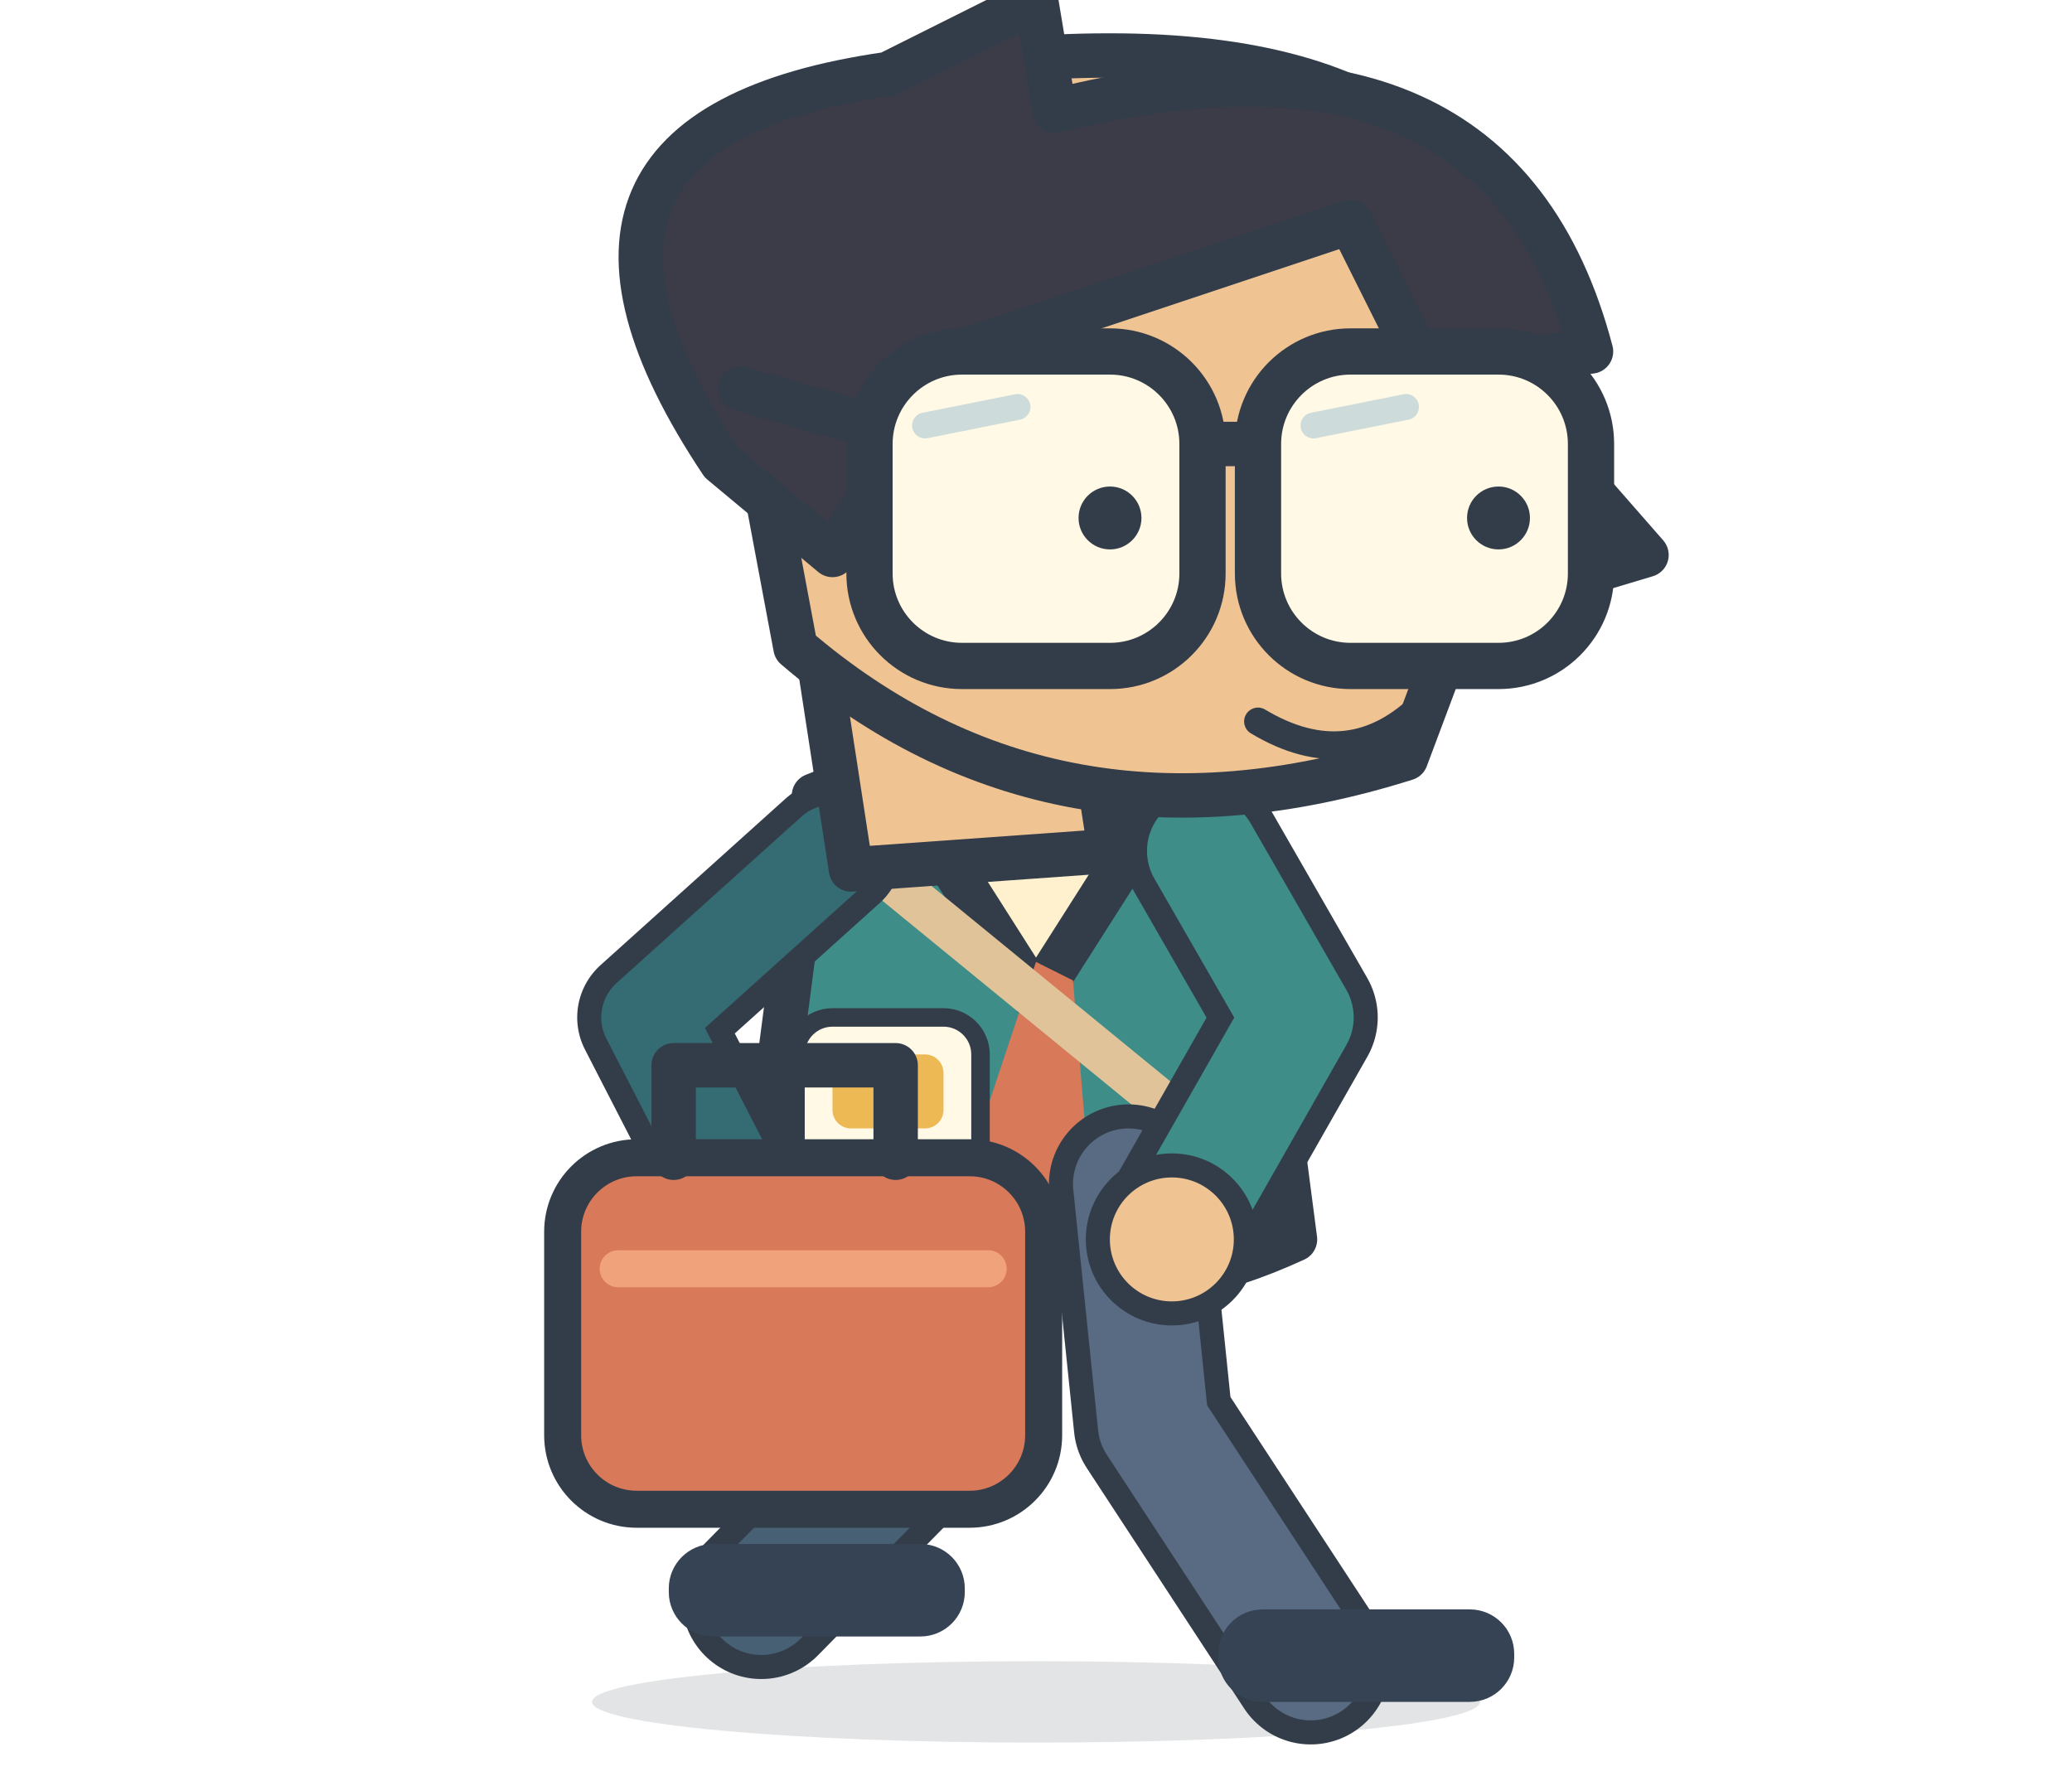
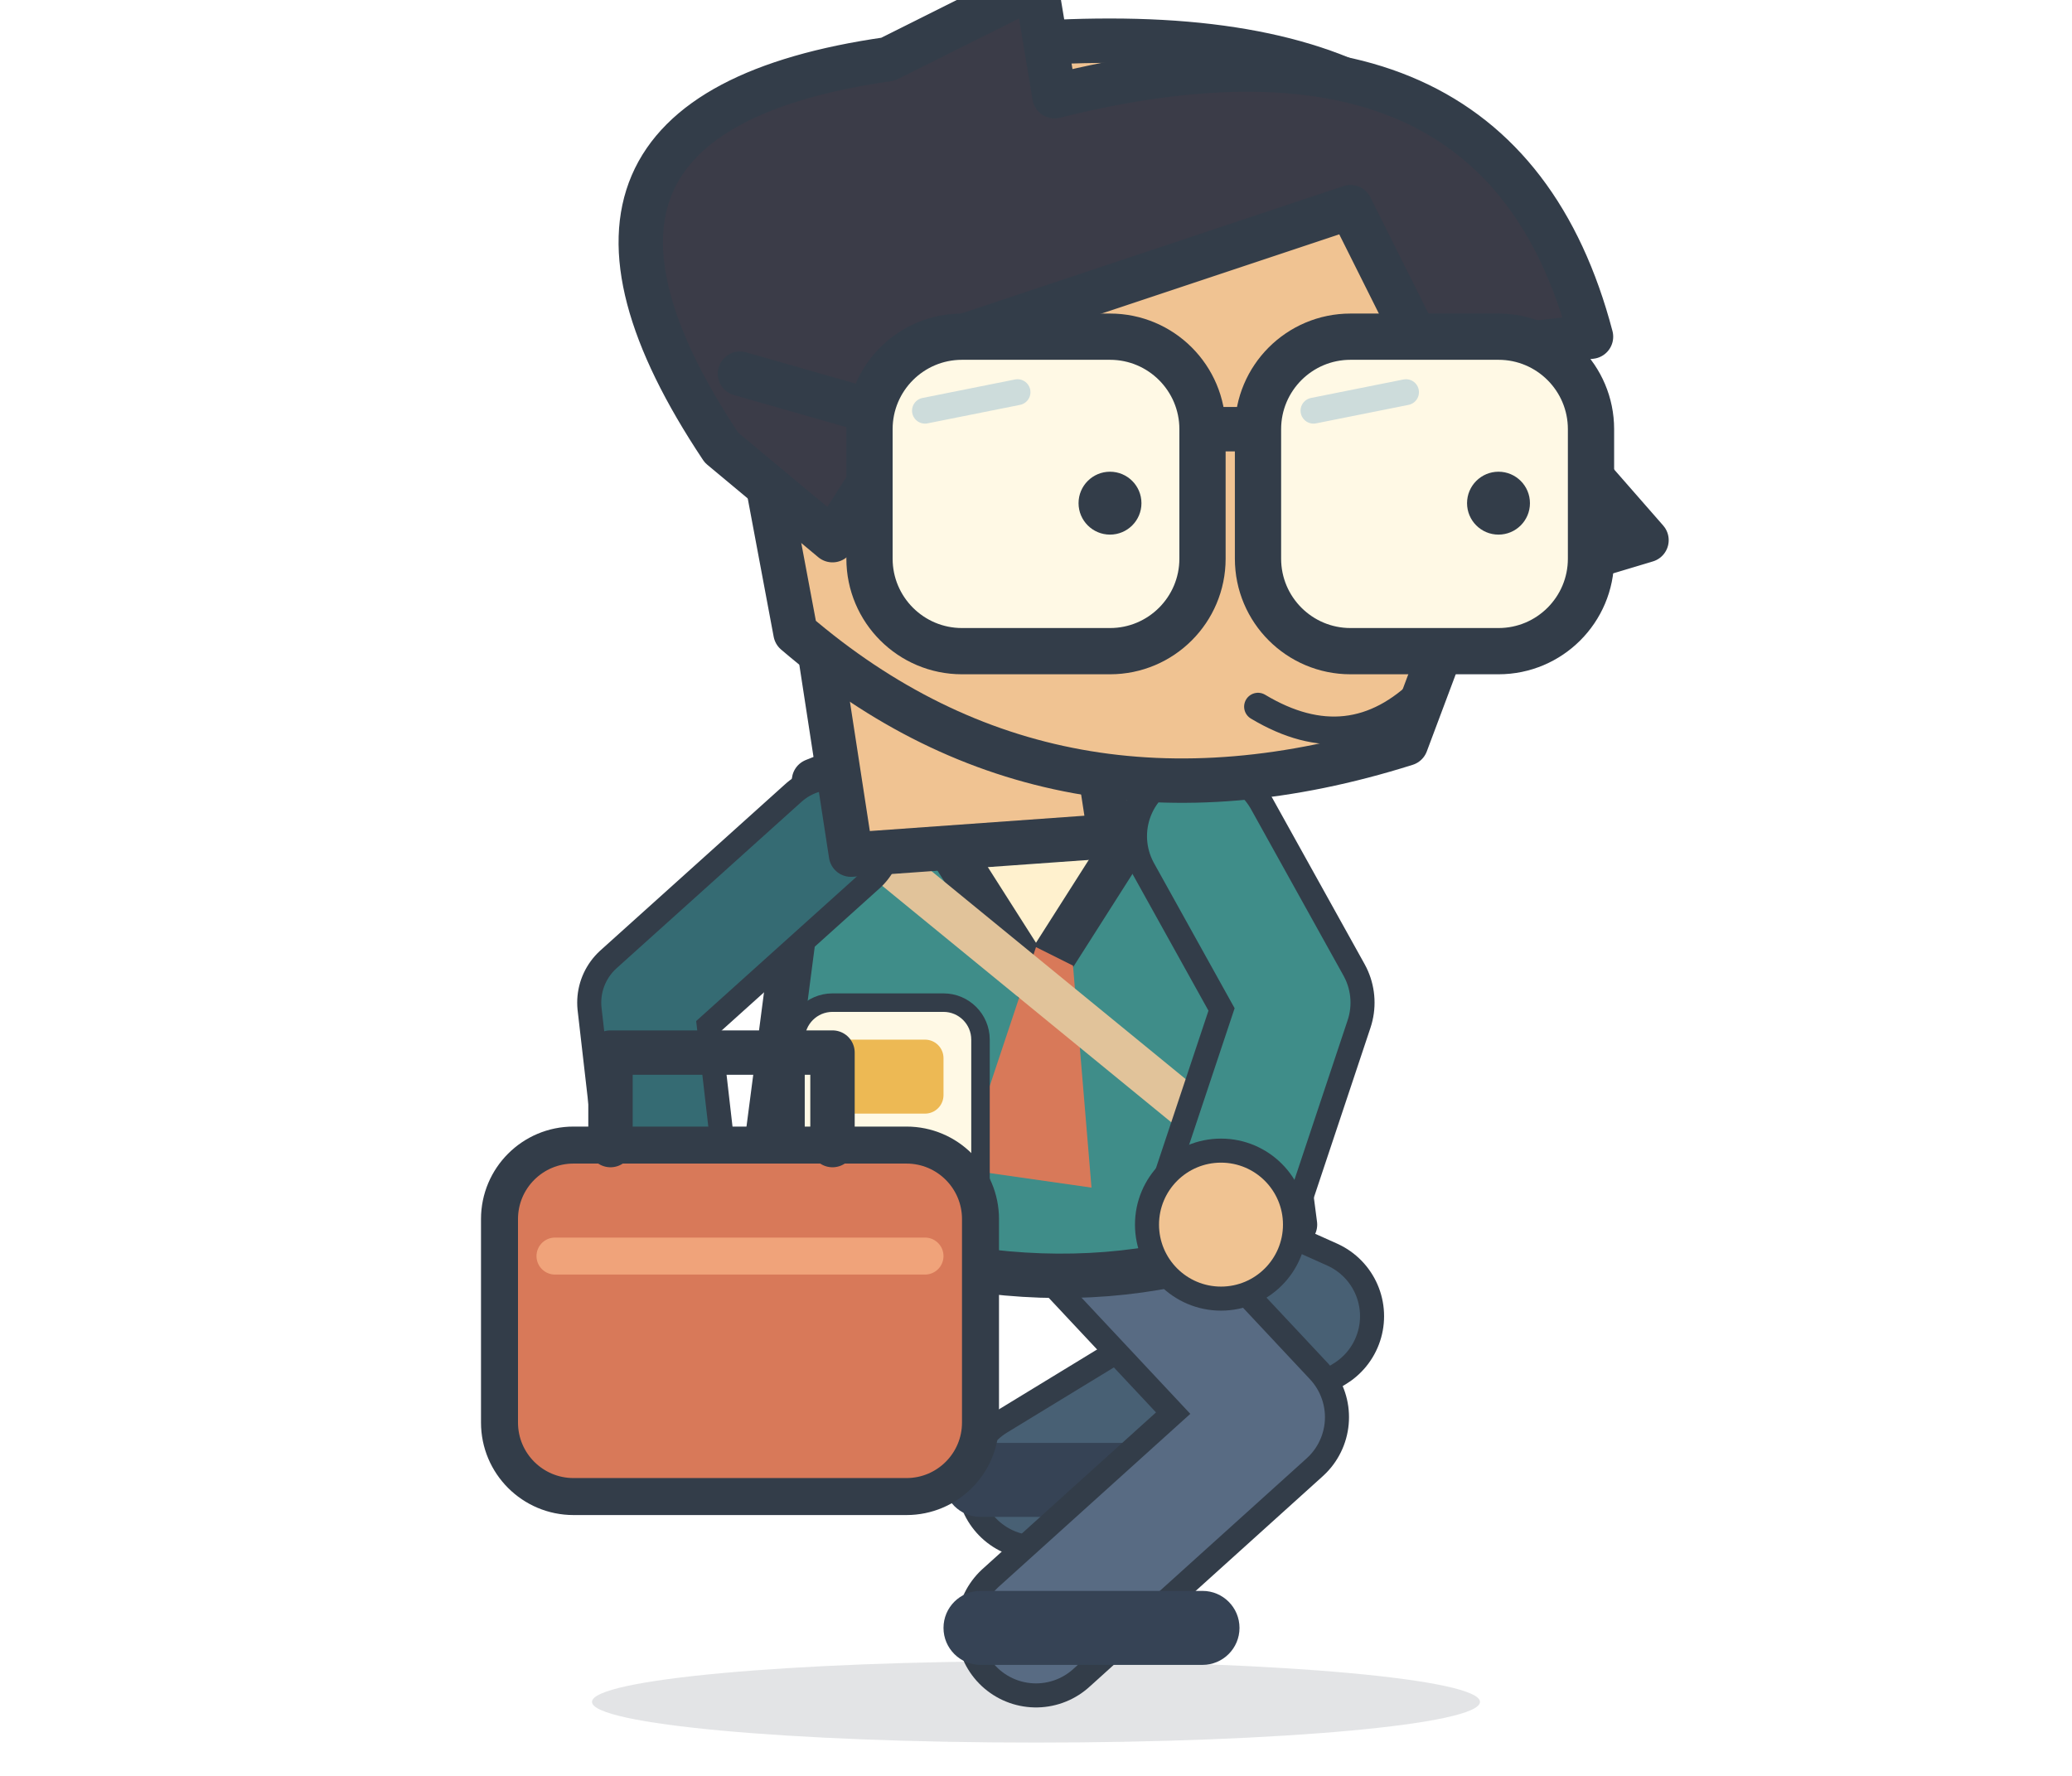
<svg xmlns="http://www.w3.org/2000/svg" width="112" height="96" viewBox="0 0 112 96">
  <ellipse cx="56" cy="92" rx="24" ry="2.2" fill="#333d49" opacity=".14" />
-   <path d="M51 64L50.46 77L41.151 86.464" fill="none" stroke="#333d49" stroke-width="8.6" stroke-linejoin="round" stroke-linecap="round" />
-   <path d="M51 64L50.46 77L41.151 86.464" fill="none" stroke="#486074" stroke-width="6" stroke-linejoin="round" stroke-linecap="round" />
-   <rect x="36.151" y="83.464" width="16" height="5" rx="2.4" fill="#364355" />
-   <path d="M44 43q12-5 23 1l3 23q-13 6-29-1Z" fill="#3f8d89" stroke="#333d49" stroke-width="2.4" stroke-linejoin="round" stroke-linecap="round" />
-   <path d="m49 43 7 11 7-11" fill="#fff1ce" stroke="#333d49" stroke-width="2.4" stroke-linejoin="round" stroke-linecap="round" />
-   <path d="m56 52-4 12 7 1-1-12" fill="#d87959" />
-   <path d="m45 45 22 18" fill="none" stroke="#e1c39a" stroke-width="2.3" stroke-linejoin="round" stroke-linecap="round" />
-   <rect x="43" y="55" width="10" height="13" rx="2" fill="#fff9e5" stroke="#333d49" stroke-width="1" />
-   <rect x="45" y="57" width="6" height="4" rx="1" fill="#edb954" />
-   <path d="M46 64h4" fill="none" stroke="#d87959" stroke-width="1.5" stroke-linejoin="round" stroke-linecap="round" />
-   <path d="M61 64L62.34 77L70.849 90" fill="none" stroke="#333d49" stroke-width="8.6" stroke-linejoin="round" stroke-linecap="round" />
-   <path d="M61 64L62.34 77L70.849 90" fill="none" stroke="#586b83" stroke-width="6" stroke-linejoin="round" stroke-linecap="round" />
-   <rect x="65.849" y="87" width="16" height="5" rx="2.4" fill="#364355" />
-   <path d="M65 46L70.172 55L63.343 67" fill="none" stroke="#333d49" stroke-width="8.6" stroke-linejoin="round" stroke-linecap="round" />
-   <path d="M65 46L70.172 55L63.343 67" fill="none" stroke="#3f8d89" stroke-width="6" stroke-linejoin="round" stroke-linecap="round" />
-   <circle cx="63.343" cy="67" r="4" fill="#f0c392" stroke="#333d49" stroke-width="1.3" />
-   <path d="M45 46L35 55L39.414 63.586" fill="none" stroke="#333d49" stroke-width="7.6" stroke-linejoin="round" stroke-linecap="round" />
-   <path d="M45 46L35 55L39.414 63.586" fill="none" stroke="#356b73" stroke-width="5" stroke-linejoin="round" stroke-linecap="round" />
-   <rect x="30.414" y="62.586" width="26" height="19" rx="4" fill="#d87959" stroke="#333d49" stroke-width="2" />
-   <path d="M36.414 62.586v-5h12v5" fill="none" stroke="#333d49" stroke-width="2.4" stroke-linejoin="round" stroke-linecap="round" />
-   <path d="M33.414 68.586h20" fill="none" stroke="#f0a37a" stroke-width="2" stroke-linejoin="round" stroke-linecap="round" />
-   <path d="M44 34 58 33l2 13-14 1Z" fill="#f0c392" stroke="#333d49" stroke-width="2.4" stroke-linejoin="round" stroke-linecap="round" />
-   <path d="M40 19Q37 3 60 3q23 0 22 19l7 8-10 3-3 8q-19 6-33-6Z" fill="#f0c392" stroke="#333d49" stroke-width="2.4" stroke-linejoin="round" stroke-linecap="round" />
-   <path d="M39 25Q27 7 48 4l8-4 1 6q24-6 29 13l-9 1-4-8-21 7-7 11Z" fill="#3b3c48" stroke="#333d49" stroke-width="2.4" stroke-linejoin="round" stroke-linecap="round" />
-   <rect x="47" y="19" width="18" height="17" rx="5" fill="#fff9e5" stroke="#333d49" stroke-width="2.5" />
-   <rect x="68" y="19" width="18" height="17" rx="5" fill="#fff9e5" stroke="#333d49" stroke-width="2.5" />
-   <path d="M65 24h3m-21-1-7-2" fill="none" stroke="#333d49" stroke-width="2.4" stroke-linejoin="round" stroke-linecap="round" />
-   <circle cx="60" cy="28" r="1.7" fill="#333d49" />
-   <circle cx="81" cy="28" r="1.7" fill="#333d49" />
-   <path d="M68 39q5 3 9-1" fill="none" stroke="#333d49" stroke-width="1.5" stroke-linejoin="round" stroke-linecap="round" />
-   <path d="M50 23l5-1m16 1 5-1" fill="none" stroke="#cddcdb" stroke-width="1.4" stroke-linejoin="round" stroke-linecap="round" />
+   <path d="M55 64.2L70.515 71.15L56 80" fill="none" stroke="#333d49" stroke-width="8.6" stroke-linejoin="round" stroke-linecap="round" />
+   <path d="M55 64.2L70.515 71.15L56 80" fill="none" stroke="#486074" stroke-width="6" stroke-linejoin="round" stroke-linecap="round" />
+   <rect x="51" y="78" width="16" height="4" rx="2" fill="#364355" />
+   <path d="M57 64.2L68.619 76.609L56 88" fill="none" stroke="#333d49" stroke-width="8.6" stroke-linejoin="round" stroke-linecap="round" />
+   <path d="M57 64.2L68.619 76.609L56 88" fill="none" stroke="#586b83" stroke-width="6" stroke-linejoin="round" stroke-linecap="round" />
+   <rect x="51" y="86" width="16" height="4" rx="2" fill="#364355" />
+   <g transform="translate(0 -0.8)">
+     <path d="M44 43q12-5 23 1l3 23q-13 6-29-1Z" fill="#3f8d89" stroke="#333d49" stroke-width="2.4" stroke-linejoin="round" stroke-linecap="round" />
+     <path d="m49 43 7 11 7-11" fill="#fff1ce" stroke="#333d49" stroke-width="2.4" stroke-linejoin="round" stroke-linecap="round" />
+     <path d="m56 52-4 12 7 1-1-12" fill="#d87959" />
+     <path d="m45 45 22 18" fill="none" stroke="#e1c39a" stroke-width="2.3" stroke-linejoin="round" stroke-linecap="round" />
+     <rect x="43" y="55" width="10" height="13" rx="2" fill="#fff9e5" stroke="#333d49" stroke-width="1" />
+     <rect x="45" y="57" width="6" height="4" rx="1" fill="#edb954" />
+     <path d="M46 64h4" fill="none" stroke="#d87959" stroke-width="1.5" stroke-linejoin="round" stroke-linecap="round" />
+     <path d="M65 46L70 55L66 67" fill="none" stroke="#333d49" stroke-width="8.6" stroke-linejoin="round" stroke-linecap="round" />
+     <path d="M65 46L70 55L66 67" fill="none" stroke="#3f8d89" stroke-width="6" stroke-linejoin="round" stroke-linecap="round" />
+     <circle cx="66" cy="67" r="4" fill="#f0c392" stroke="#333d49" stroke-width="1.3" />
+     <path d="M45 46L35 55L36 63.7" fill="none" stroke="#333d49" stroke-width="7.6" stroke-linejoin="round" stroke-linecap="round" />
+     <path d="M45 46L35 55L36 63.7" fill="none" stroke="#356b73" stroke-width="5" stroke-linejoin="round" stroke-linecap="round" />
+     <rect x="27" y="62.7" width="26" height="19" rx="4" fill="#d87959" stroke="#333d49" stroke-width="2" />
+     <path d="M33 62.7v-5h12v5" fill="none" stroke="#333d49" stroke-width="2.4" stroke-linejoin="round" stroke-linecap="round" />
+     <path d="M30 68.7h20" fill="none" stroke="#f0a37a" stroke-width="2" stroke-linejoin="round" stroke-linecap="round" />
+     <path d="M44 34 58 33l2 13-14 1Z" fill="#f0c392" stroke="#333d49" stroke-width="2.4" stroke-linejoin="round" stroke-linecap="round" />
+     <path d="M40 19Q37 3 60 3q23 0 22 19l7 8-10 3-3 8q-19 6-33-6Z" fill="#f0c392" stroke="#333d49" stroke-width="2.4" stroke-linejoin="round" stroke-linecap="round" />
+     <path d="M39 25Q27 7 48 4l8-4 1 6q24-6 29 13l-9 1-4-8-21 7-7 11Z" fill="#3b3c48" stroke="#333d49" stroke-width="2.4" stroke-linejoin="round" stroke-linecap="round" />
+     <rect x="47" y="19" width="18" height="17" rx="5" fill="#fff9e5" stroke="#333d49" stroke-width="2.5" />
+     <rect x="68" y="19" width="18" height="17" rx="5" fill="#fff9e5" stroke="#333d49" stroke-width="2.5" />
+     <path d="M65 24h3m-21-1-7-2" fill="none" stroke="#333d49" stroke-width="2.4" stroke-linejoin="round" stroke-linecap="round" />
+     <circle cx="60" cy="28" r="1.7" fill="#333d49" />
+     <circle cx="81" cy="28" r="1.7" fill="#333d49" />
+     <path d="M68 39q5 3 9-1" fill="none" stroke="#333d49" stroke-width="1.5" stroke-linejoin="round" stroke-linecap="round" />
+     <path d="M50 23l5-1m16 1 5-1" fill="none" stroke="#cddcdb" stroke-width="1.4" stroke-linejoin="round" stroke-linecap="round" />
+   </g>
</svg>
